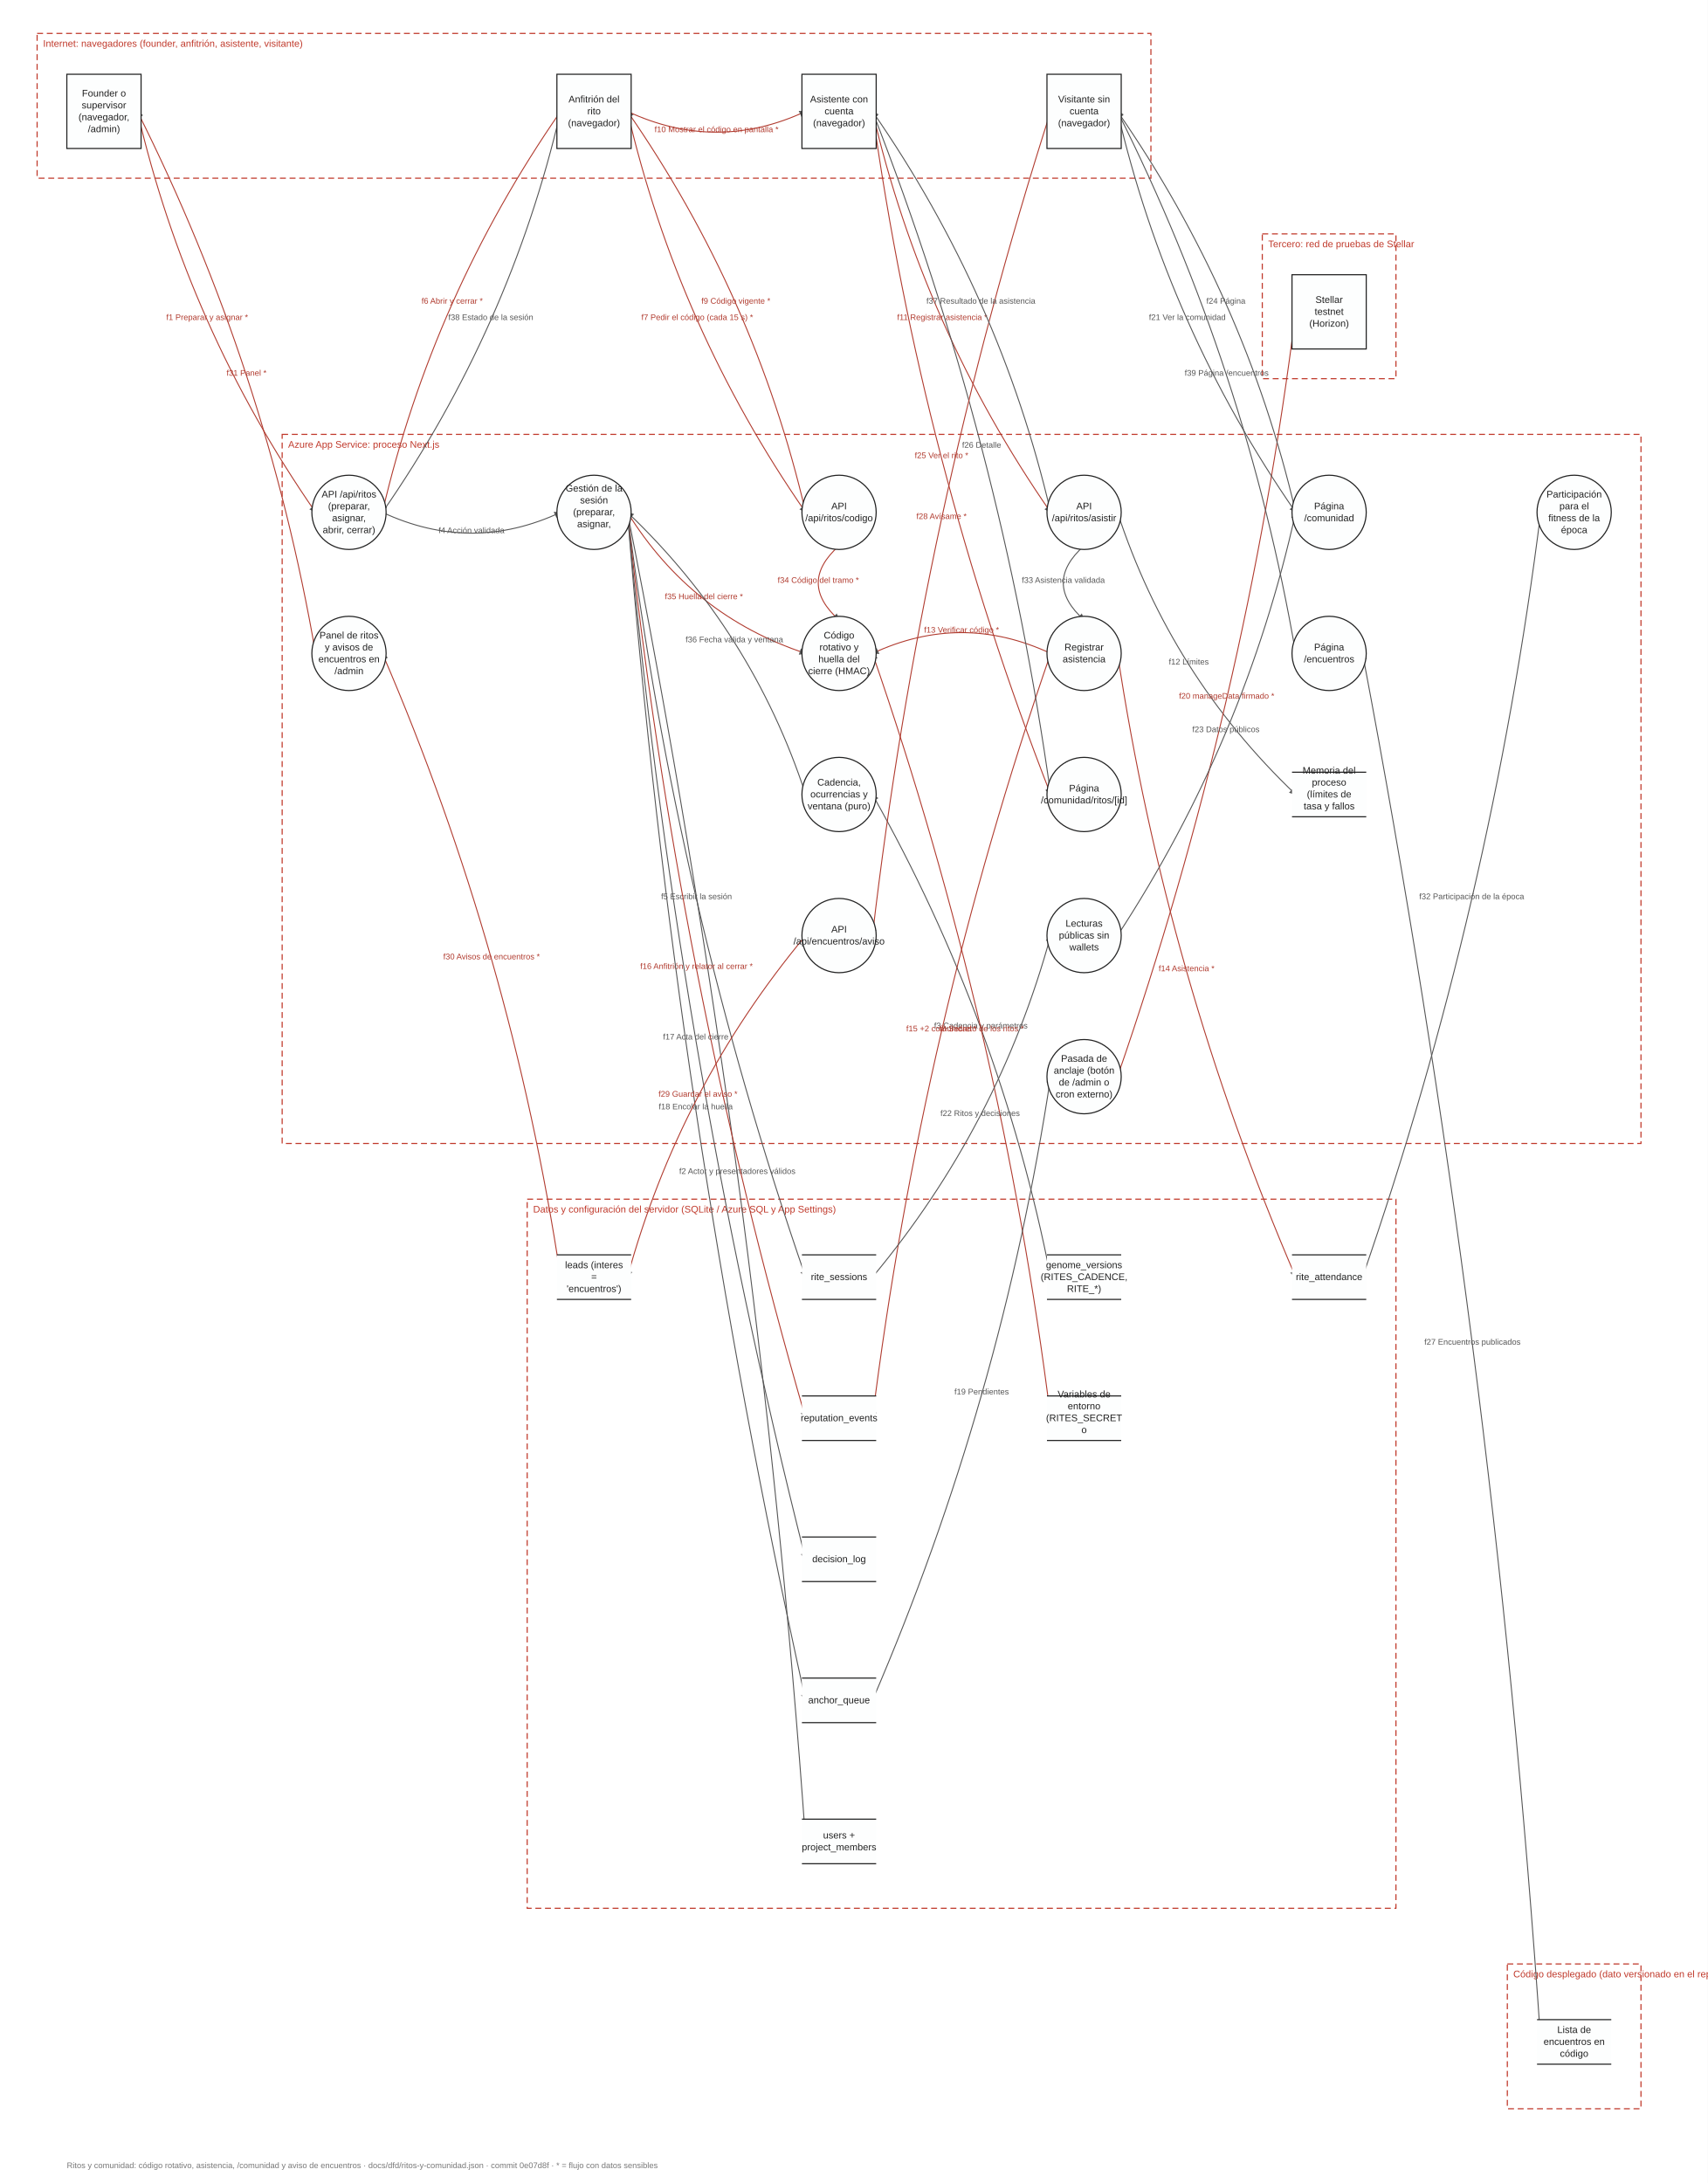
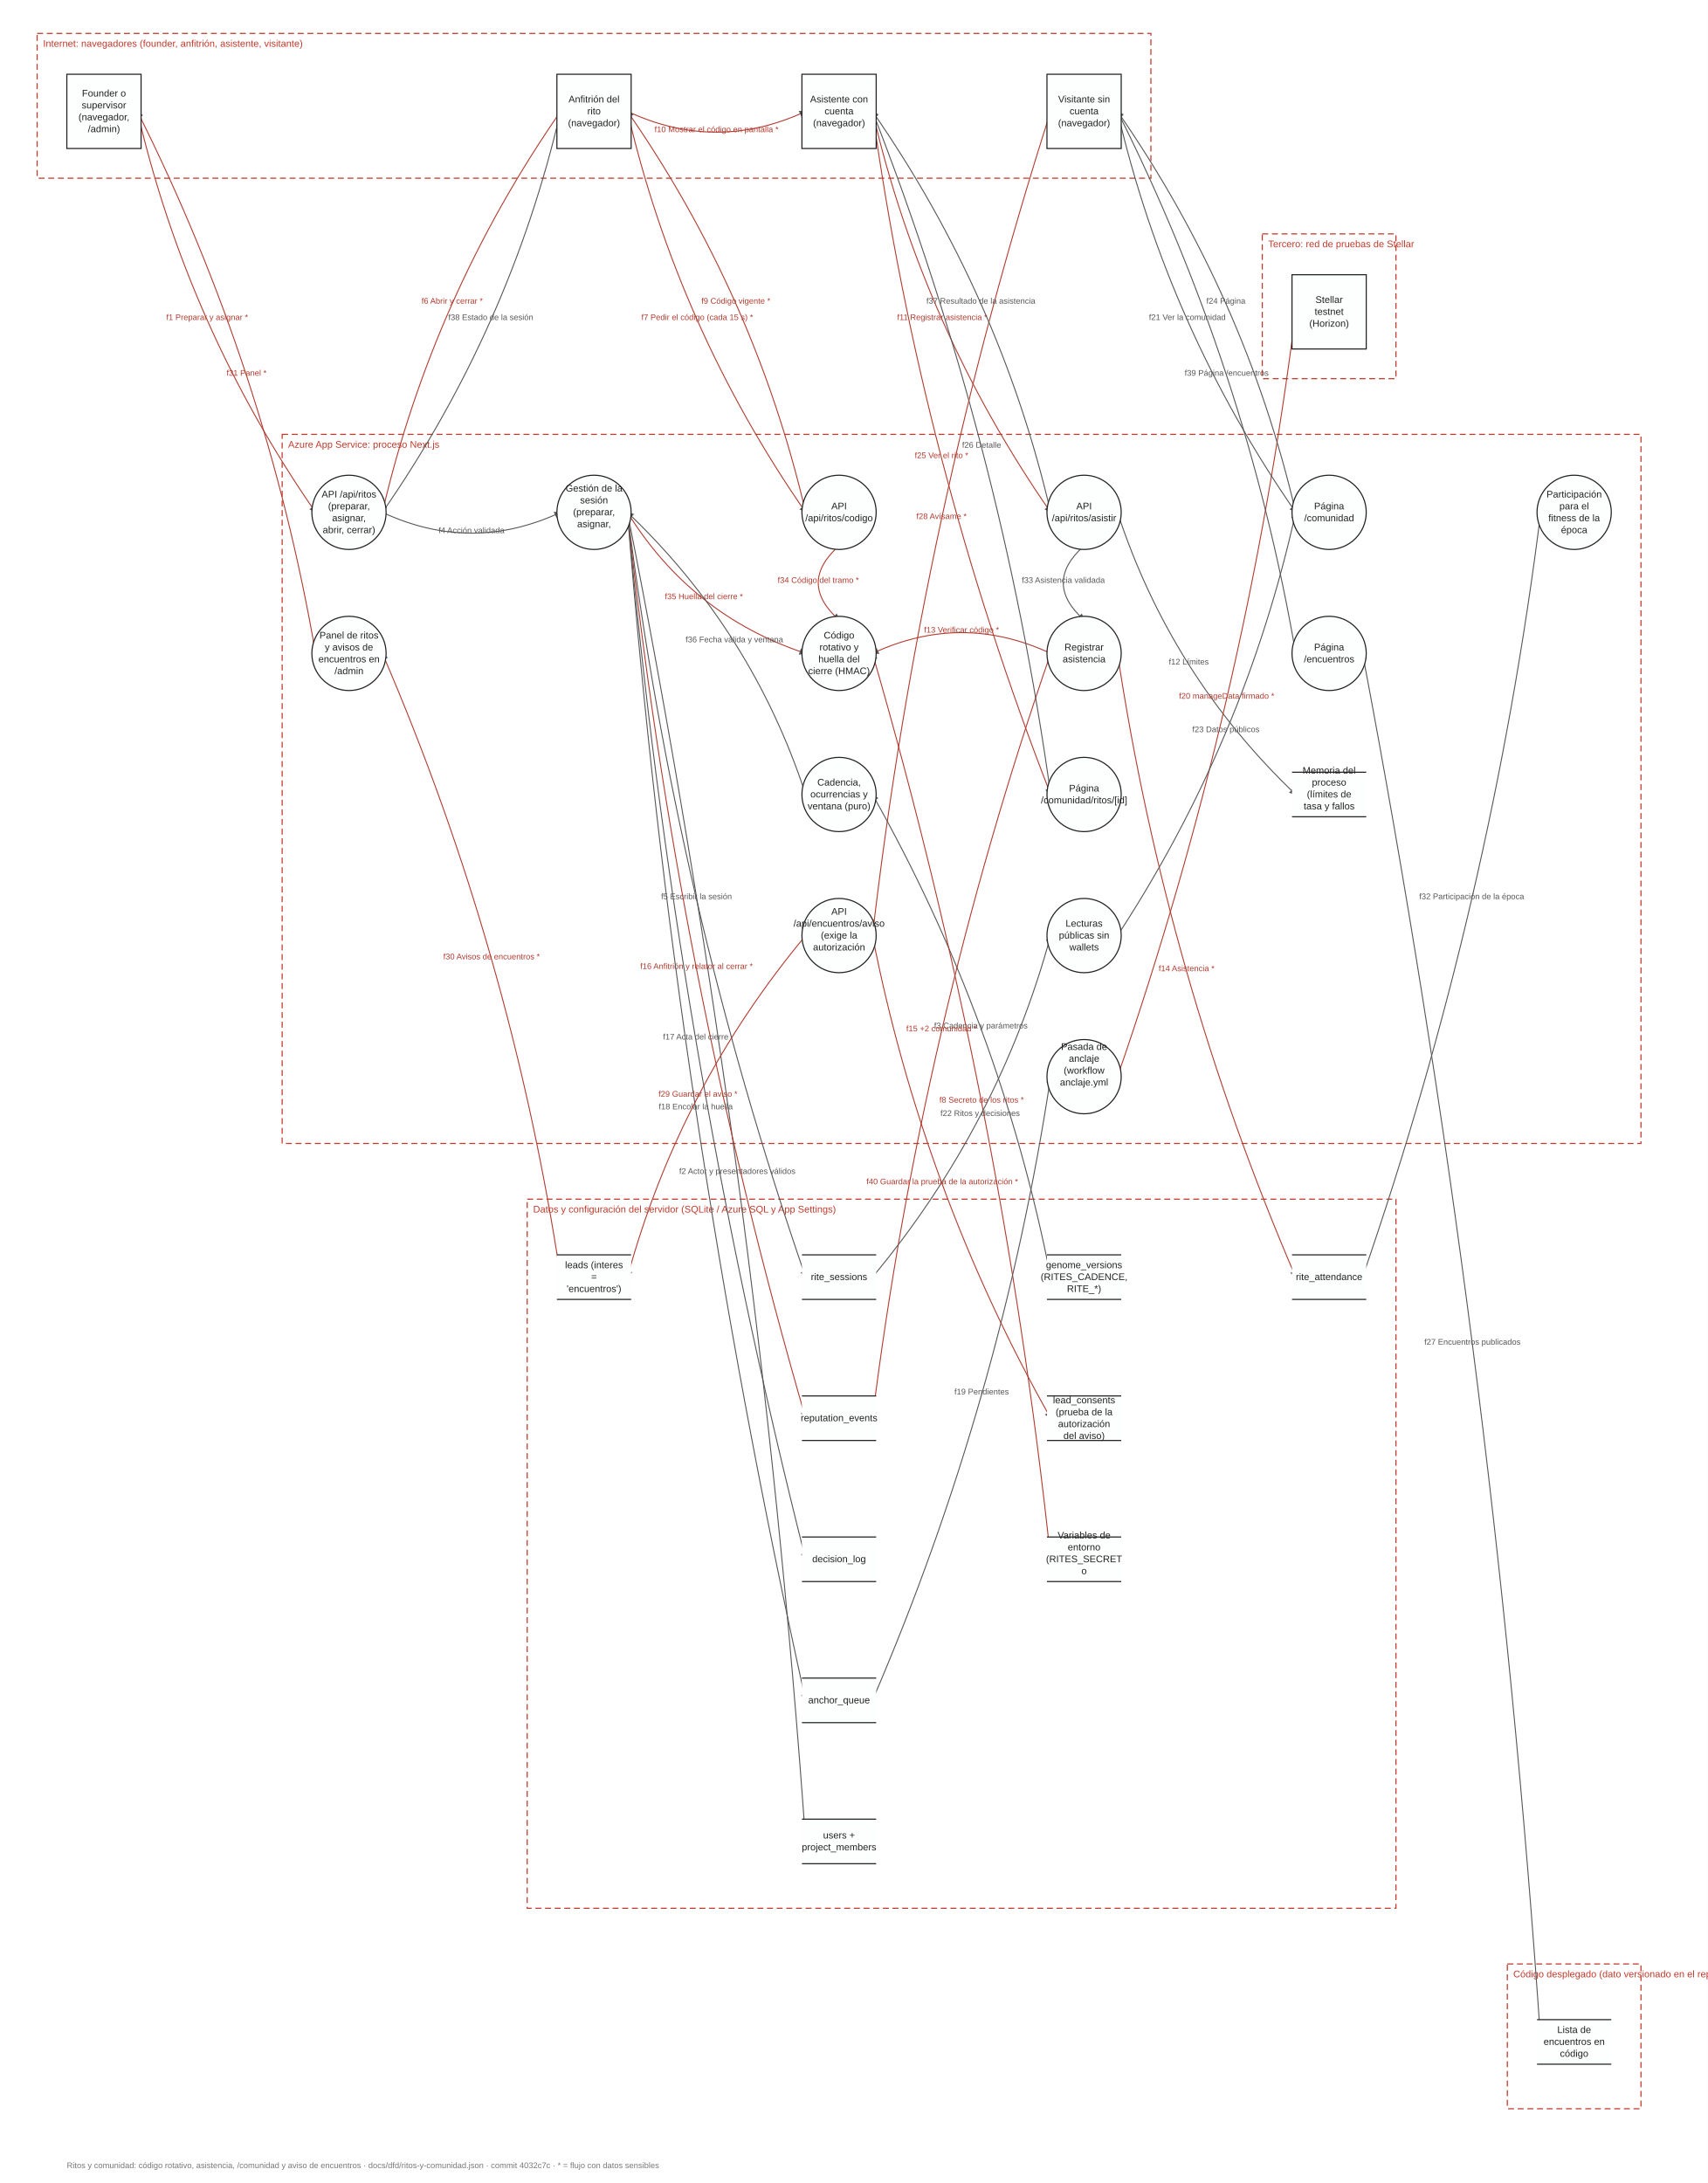
<svg xmlns="http://www.w3.org/2000/svg" viewBox="0 0 2300 2940" width="2300" height="2940" font-family="Segoe UI, Arial, sans-serif" font-size="13">
  <defs>
    <marker id="punta" viewBox="0 0 10 10" refX="9" refY="5" markerWidth="7" markerHeight="7" orient="auto-start-reverse">
      <path d="M0,0 L10,5 L0,10 z" fill="#555" />
    </marker>
  </defs>
  <rect width="2300" height="2940" fill="#ffffff" />
  <rect x="50" y="45" width="1500" height="195" fill="none" stroke="#c0392b" stroke-width="1.5" stroke-dasharray="8 5" />
  <text x="58" y="63" fill="#c0392b">Internet: navegadores (founder, anfitrión, asistente, visitante)</text>
  <rect x="1700" y="315" width="180" height="195" fill="none" stroke="#c0392b" stroke-width="1.5" stroke-dasharray="8 5" />
  <text x="1708" y="333" fill="#c0392b">Tercero: red de pruebas de Stellar</text>
  <rect x="380" y="585" width="1830" height="955" fill="none" stroke="#c0392b" stroke-width="1.5" stroke-dasharray="8 5" />
  <text x="388" y="603" fill="#c0392b">Azure App Service: proceso Next.js</text>
  <rect x="710" y="1615" width="1170" height="955" fill="none" stroke="#c0392b" stroke-width="1.5" stroke-dasharray="8 5" />
  <text x="718" y="1633" fill="#c0392b">Datos y configuración del servidor (SQLite / Azure SQL y App Settings)</text>
  <rect x="2030" y="2645" width="180" height="195" fill="none" stroke="#c0392b" stroke-width="1.5" stroke-dasharray="8 5" />
  <text x="2038" y="2663" fill="#c0392b">Código desplegado (dato versionado en el repo)</text>
  <path d="M185,150 Q253,442 425,690" fill="none" stroke="#b03a2e" stroke-width="1.3" marker-end="url(#punta)" />
  <text x="279" y="431" text-anchor="middle" font-size="11" fill="#b03a2e">f1 Preparar y asignar *</text>
  <path d="M1085,2480 Q1021,1577 845,690" fill="none" stroke="#555" stroke-width="1.3" marker-end="url(#punta)" />
  <text x="993" y="1581" text-anchor="middle" font-size="11" fill="#555">f2 Actor y presentadores válidos</text>
  <path d="M1415,1720 Q1347,1375 1175,1070" fill="none" stroke="#555" stroke-width="1.3" marker-end="url(#punta)" />
  <text x="1321" y="1385" text-anchor="middle" font-size="11" fill="#555">f3 Cadencia y parámetros</text>
  <path d="M515,690 Q635,746 755,690" fill="none" stroke="#555" stroke-width="1.3" marker-end="url(#punta)" />
  <text x="635" y="718" text-anchor="middle" font-size="11" fill="#555">f4 Acción validada</text>
  <path d="M845,690 Q911,1217 1085,1720" fill="none" stroke="#555" stroke-width="1.3" marker-end="url(#punta)" />
  <text x="938" y="1211" text-anchor="middle" font-size="11" fill="#555">f5 Escribir la sesión</text>
  <path d="M755,150 Q583,398 515,690" fill="none" stroke="#b03a2e" stroke-width="1.3" marker-end="url(#punta)" />
  <text x="609" y="409" text-anchor="middle" font-size="11" fill="#b03a2e">f6 Abrir y cerrar *</text>
  <path d="M845,150 Q913,442 1085,690" fill="none" stroke="#b03a2e" stroke-width="1.3" marker-end="url(#punta)" />
  <text x="939" y="431" text-anchor="middle" font-size="11" fill="#b03a2e">f7 Pedir el código (cada 15 s) *</text>
-   <path d="M1415,1910 Q1349,1383 1175,880" fill="none" stroke="#b03a2e" stroke-width="1.3" marker-end="url(#punta)" />
-   <text x="1322" y="1389" text-anchor="middle" font-size="11" fill="#b03a2e">f8 Secreto de los ritos *</text>
+   <path d="M1415,2100 Q1349,1480 1175,880" fill="none" stroke="#b03a2e" stroke-width="1.3" marker-end="url(#punta)" />
+   <text x="1322" y="1485" text-anchor="middle" font-size="11" fill="#b03a2e">f8 Secreto de los ritos *</text>
  <path d="M1085,690 Q1017,398 845,150" fill="none" stroke="#b03a2e" stroke-width="1.3" marker-end="url(#punta)" />
  <text x="991" y="409" text-anchor="middle" font-size="11" fill="#b03a2e">f9 Código vigente *</text>
  <path d="M845,150 Q965,206 1085,150" fill="none" stroke="#b03a2e" stroke-width="1.3" marker-end="url(#punta)" />
  <text x="965" y="178" text-anchor="middle" font-size="11" fill="#b03a2e">f10 Mostrar el código en pantalla *</text>
  <path d="M1175,150 Q1243,442 1415,690" fill="none" stroke="#b03a2e" stroke-width="1.3" marker-end="url(#punta)" />
  <text x="1269" y="431" text-anchor="middle" font-size="11" fill="#b03a2e">f11 Registrar asistencia *</text>
  <path d="M1505,690 Q1577,910 1745,1070" fill="none" stroke="#555" stroke-width="1.3" marker-end="url(#punta)" />
  <text x="1601" y="895" text-anchor="middle" font-size="11" fill="#555">f12 Límites</text>
  <path d="M1415,880 Q1295,824 1175,880" fill="none" stroke="#b03a2e" stroke-width="1.3" marker-end="url(#punta)" />
  <text x="1295" y="852" text-anchor="middle" font-size="11" fill="#b03a2e">f13 Verificar código *</text>
  <path d="M1505,880 Q1571,1316 1745,1720" fill="none" stroke="#b03a2e" stroke-width="1.3" marker-end="url(#punta)" />
  <text x="1598" y="1308" text-anchor="middle" font-size="11" fill="#b03a2e">f14 Asistencia *</text>
  <path d="M1415,880 Q1241,1383 1175,1910" fill="none" stroke="#b03a2e" stroke-width="1.3" marker-end="url(#punta)" />
  <text x="1268" y="1389" text-anchor="middle" font-size="11" fill="#b03a2e">f15 +2 comunidad *</text>
  <path d="M845,690 Q911,1310 1085,1910" fill="none" stroke="#b03a2e" stroke-width="1.3" marker-end="url(#punta)" />
  <text x="938" y="1305" text-anchor="middle" font-size="11" fill="#b03a2e">f16 Anfitrión y relator al cerrar *</text>
  <path d="M845,690 Q909,1405 1085,2100" fill="none" stroke="#555" stroke-width="1.3" marker-end="url(#punta)" />
  <text x="937" y="1400" text-anchor="middle" font-size="11" fill="#555">f17 Acta del cierre</text>
  <path d="M845,690 Q909,1498 1085,2290" fill="none" stroke="#555" stroke-width="1.3" marker-end="url(#punta)" />
  <text x="937" y="1494" text-anchor="middle" font-size="11" fill="#555">f18 Encolar la huella</text>
  <path d="M1175,2290 Q1349,1886 1415,1450" fill="none" stroke="#555" stroke-width="1.3" marker-end="url(#punta)" />
  <text x="1322" y="1878" text-anchor="middle" font-size="11" fill="#555">f19 Pendientes</text>
  <path d="M1505,1450 Q1679,947 1745,420" fill="none" stroke="#b03a2e" stroke-width="1.3" marker-end="url(#punta)" />
  <text x="1652" y="941" text-anchor="middle" font-size="11" fill="#b03a2e">f20 manageData firmado *</text>
  <path d="M1505,150 Q1573,442 1745,690" fill="none" stroke="#555" stroke-width="1.3" marker-end="url(#punta)" />
  <text x="1599" y="431" text-anchor="middle" font-size="11" fill="#555">f21 Ver la comunidad</text>
  <path d="M1175,1720 Q1345,1516 1415,1260" fill="none" stroke="#555" stroke-width="1.3" marker-end="url(#punta)" />
  <text x="1320" y="1503" text-anchor="middle" font-size="11" fill="#555">f22 Ritos y decisiones</text>
  <path d="M1505,1260 Q1677,997 1745,690" fill="none" stroke="#555" stroke-width="1.3" marker-end="url(#punta)" />
  <text x="1651" y="986" text-anchor="middle" font-size="11" fill="#555">f23 Datos públicos</text>
  <path d="M1745,690 Q1677,398 1505,150" fill="none" stroke="#555" stroke-width="1.3" marker-end="url(#punta)" />
  <text x="1651" y="409" text-anchor="middle" font-size="11" fill="#555">f24 Página</text>
  <path d="M1175,150 Q1241,624 1415,1070" fill="none" stroke="#b03a2e" stroke-width="1.3" marker-end="url(#punta)" />
  <text x="1268" y="617" text-anchor="middle" font-size="11" fill="#b03a2e">f25 Ver el rito *</text>
  <path d="M1415,1070 Q1349,596 1175,150" fill="none" stroke="#555" stroke-width="1.3" marker-end="url(#punta)" />
  <text x="1322" y="603" text-anchor="middle" font-size="11" fill="#555">f26 Detalle</text>
  <path d="M2075,2750 Q2011,1807 1835,880" fill="none" stroke="#555" stroke-width="1.3" marker-end="url(#punta)" />
  <text x="1983" y="1811" text-anchor="middle" font-size="11" fill="#555">f27 Encuentros publicados</text>
  <path d="M1415,150 Q1241,693 1175,1260" fill="none" stroke="#b03a2e" stroke-width="1.3" marker-end="url(#punta)" />
  <text x="1268" y="699" text-anchor="middle" font-size="11" fill="#b03a2e">f28 Avísame *</text>
  <path d="M1085,1260 Q915,1464 845,1720" fill="none" stroke="#b03a2e" stroke-width="1.3" marker-end="url(#punta)" />
  <text x="940" y="1477" text-anchor="middle" font-size="11" fill="#b03a2e">f29 Guardar el aviso *</text>
  <path d="M755,1720 Q689,1284 515,880" fill="none" stroke="#b03a2e" stroke-width="1.3" marker-end="url(#punta)" />
  <text x="662" y="1292" text-anchor="middle" font-size="11" fill="#b03a2e">f30 Avisos de encuentros *</text>
  <path d="M425,880 Q359,497 185,150" fill="none" stroke="#b03a2e" stroke-width="1.3" marker-end="url(#punta)" />
  <text x="332" y="506" text-anchor="middle" font-size="11" fill="#b03a2e">f31 Panel *</text>
  <path d="M1835,1720 Q2009,1217 2075,690" fill="none" stroke="#555" stroke-width="1.3" marker-end="url(#punta)" />
  <text x="1982" y="1211" text-anchor="middle" font-size="11" fill="#555">f32 Participación de la época</text>
  <path d="M1460,735 Q1404,785 1460,835" fill="none" stroke="#555" stroke-width="1.3" marker-end="url(#punta)" />
  <text x="1432" y="785" text-anchor="middle" font-size="11" fill="#555">f33 Asistencia validada</text>
  <path d="M1130,735 Q1074,785 1130,835" fill="none" stroke="#b03a2e" stroke-width="1.3" marker-end="url(#punta)" />
  <text x="1102" y="785" text-anchor="middle" font-size="11" fill="#b03a2e">f34 Código del tramo *</text>
  <path d="M845,690 Q931,829 1085,880" fill="none" stroke="#b03a2e" stroke-width="1.3" marker-end="url(#punta)" />
  <text x="948" y="807" text-anchor="middle" font-size="11" fill="#b03a2e">f35 Huella del cierre *</text>
  <path d="M1085,1070 Q1013,850 845,690" fill="none" stroke="#555" stroke-width="1.3" marker-end="url(#punta)" />
  <text x="989" y="865" text-anchor="middle" font-size="11" fill="#555">f36 Fecha válida y ventana</text>
  <path d="M1415,690 Q1347,398 1175,150" fill="none" stroke="#555" stroke-width="1.3" marker-end="url(#punta)" />
  <text x="1321" y="409" text-anchor="middle" font-size="11" fill="#555">f37 Resultado de la asistencia</text>
  <path d="M515,690 Q687,442 755,150" fill="none" stroke="#555" stroke-width="1.3" marker-end="url(#punta)" />
  <text x="661" y="431" text-anchor="middle" font-size="11" fill="#555">f38 Estado de la sesión</text>
  <path d="M1745,880 Q1679,497 1505,150" fill="none" stroke="#555" stroke-width="1.3" marker-end="url(#punta)" />
  <text x="1652" y="506" text-anchor="middle" font-size="11" fill="#555">f39 Página /encuentros</text>
+   <path d="M1175,1260 Q1243,1605 1415,1910" fill="none" stroke="#b03a2e" stroke-width="1.3" marker-end="url(#punta)" />
+   <text x="1269" y="1595" text-anchor="middle" font-size="11" fill="#b03a2e">f40 Guardar la prueba de la autorización *</text>
  <rect x="90" y="100" width="100" height="100" fill="#fdfefe" stroke="#222" stroke-width="1.5" />
  <text x="140" y="130" text-anchor="middle" fill="#222">Founder o</text>
  <text x="140" y="146" text-anchor="middle" fill="#222">supervisor</text>
  <text x="140" y="162" text-anchor="middle" fill="#222">(navegador,</text>
  <text x="140" y="178" text-anchor="middle" fill="#222">/admin)</text>
  <rect x="750" y="100" width="100" height="100" fill="#fdfefe" stroke="#222" stroke-width="1.5" />
  <text x="800" y="138" text-anchor="middle" fill="#222">Anfitrión del</text>
  <text x="800" y="154" text-anchor="middle" fill="#222">rito</text>
  <text x="800" y="170" text-anchor="middle" fill="#222">(navegador)</text>
  <rect x="1080" y="100" width="100" height="100" fill="#fdfefe" stroke="#222" stroke-width="1.5" />
  <text x="1130" y="138" text-anchor="middle" fill="#222">Asistente con</text>
  <text x="1130" y="154" text-anchor="middle" fill="#222">cuenta</text>
  <text x="1130" y="170" text-anchor="middle" fill="#222">(navegador)</text>
  <rect x="1410" y="100" width="100" height="100" fill="#fdfefe" stroke="#222" stroke-width="1.5" />
  <text x="1460" y="138" text-anchor="middle" fill="#222">Visitante sin</text>
  <text x="1460" y="154" text-anchor="middle" fill="#222">cuenta</text>
  <text x="1460" y="170" text-anchor="middle" fill="#222">(navegador)</text>
  <rect x="1740" y="370" width="100" height="100" fill="#fdfefe" stroke="#222" stroke-width="1.5" />
  <text x="1790" y="408" text-anchor="middle" fill="#222">Stellar</text>
  <text x="1790" y="424" text-anchor="middle" fill="#222">testnet</text>
  <text x="1790" y="440" text-anchor="middle" fill="#222">(Horizon)</text>
  <circle cx="470" cy="690" r="50" fill="#fdfefe" stroke="#222" stroke-width="1.5" />
  <text x="470" y="670" text-anchor="middle" fill="#222">API /api/ritos</text>
  <text x="470" y="686" text-anchor="middle" fill="#222">(preparar,</text>
  <text x="470" y="702" text-anchor="middle" fill="#222">asignar,</text>
  <text x="470" y="718" text-anchor="middle" fill="#222">abrir, cerrar)</text>
  <circle cx="1130" cy="690" r="50" fill="#fdfefe" stroke="#222" stroke-width="1.5" />
  <text x="1130" y="686" text-anchor="middle" fill="#222">API</text>
  <text x="1130" y="702" text-anchor="middle" fill="#222">/api/ritos/codigo</text>
  <circle cx="1460" cy="690" r="50" fill="#fdfefe" stroke="#222" stroke-width="1.5" />
  <text x="1460" y="686" text-anchor="middle" fill="#222">API</text>
  <text x="1460" y="702" text-anchor="middle" fill="#222">/api/ritos/asistir</text>
  <circle cx="800" cy="690" r="50" fill="#fdfefe" stroke="#222" stroke-width="1.5" />
  <text x="800" y="662" text-anchor="middle" fill="#222">Gestión de la</text>
  <text x="800" y="678" text-anchor="middle" fill="#222">sesión</text>
  <text x="800" y="694" text-anchor="middle" fill="#222">(preparar,</text>
  <text x="800" y="710" text-anchor="middle" fill="#222">asignar,</text>
  <circle cx="1460" cy="880" r="50" fill="#fdfefe" stroke="#222" stroke-width="1.5" />
  <text x="1460" y="876" text-anchor="middle" fill="#222">Registrar</text>
  <text x="1460" y="892" text-anchor="middle" fill="#222">asistencia</text>
  <circle cx="1130" cy="880" r="50" fill="#fdfefe" stroke="#222" stroke-width="1.5" />
  <text x="1130" y="860" text-anchor="middle" fill="#222">Código</text>
  <text x="1130" y="876" text-anchor="middle" fill="#222">rotativo y</text>
  <text x="1130" y="892" text-anchor="middle" fill="#222">huella del</text>
  <text x="1130" y="908" text-anchor="middle" fill="#222">cierre (HMAC)</text>
  <circle cx="1130" cy="1070" r="50" fill="#fdfefe" stroke="#222" stroke-width="1.5" />
  <text x="1130" y="1058" text-anchor="middle" fill="#222">Cadencia,</text>
  <text x="1130" y="1074" text-anchor="middle" fill="#222">ocurrencias y</text>
  <text x="1130" y="1090" text-anchor="middle" fill="#222">ventana (puro)</text>
  <circle cx="1460" cy="1070" r="50" fill="#fdfefe" stroke="#222" stroke-width="1.5" />
  <text x="1460" y="1066" text-anchor="middle" fill="#222">Página</text>
  <text x="1460" y="1082" text-anchor="middle" fill="#222">/comunidad/ritos/[id]</text>
  <circle cx="1790" cy="690" r="50" fill="#fdfefe" stroke="#222" stroke-width="1.5" />
  <text x="1790" y="686" text-anchor="middle" fill="#222">Página</text>
  <text x="1790" y="702" text-anchor="middle" fill="#222">/comunidad</text>
  <circle cx="1460" cy="1260" r="50" fill="#fdfefe" stroke="#222" stroke-width="1.5" />
  <text x="1460" y="1248" text-anchor="middle" fill="#222">Lecturas</text>
  <text x="1460" y="1264" text-anchor="middle" fill="#222">públicas sin</text>
  <text x="1460" y="1280" text-anchor="middle" fill="#222">wallets</text>
  <circle cx="470" cy="880" r="50" fill="#fdfefe" stroke="#222" stroke-width="1.5" />
  <text x="470" y="860" text-anchor="middle" fill="#222">Panel de ritos</text>
  <text x="470" y="876" text-anchor="middle" fill="#222">y avisos de</text>
  <text x="470" y="892" text-anchor="middle" fill="#222">encuentros en</text>
  <text x="470" y="908" text-anchor="middle" fill="#222">/admin</text>
  <circle cx="1790" cy="880" r="50" fill="#fdfefe" stroke="#222" stroke-width="1.5" />
  <text x="1790" y="876" text-anchor="middle" fill="#222">Página</text>
  <text x="1790" y="892" text-anchor="middle" fill="#222">/encuentros</text>
  <circle cx="1130" cy="1260" r="50" fill="#fdfefe" stroke="#222" stroke-width="1.5" />
-   <text x="1130" y="1256" text-anchor="middle" fill="#222">API</text>
-   <text x="1130" y="1272" text-anchor="middle" fill="#222">/api/encuentros/aviso</text>
+   <text x="1130" y="1232" text-anchor="middle" fill="#222">API</text>
+   <text x="1130" y="1248" text-anchor="middle" fill="#222">/api/encuentros/aviso</text>
+   <text x="1130" y="1264" text-anchor="middle" fill="#222">(exige la</text>
+   <text x="1130" y="1280" text-anchor="middle" fill="#222">autorización</text>
  <circle cx="1460" cy="1450" r="50" fill="#fdfefe" stroke="#222" stroke-width="1.5" />
-   <text x="1460" y="1430" text-anchor="middle" fill="#222">Pasada de</text>
-   <text x="1460" y="1446" text-anchor="middle" fill="#222">anclaje (botón</text>
-   <text x="1460" y="1462" text-anchor="middle" fill="#222">de /admin o</text>
-   <text x="1460" y="1478" text-anchor="middle" fill="#222">cron externo)</text>
+   <text x="1460" y="1414" text-anchor="middle" fill="#222">Pasada de</text>
+   <text x="1460" y="1430" text-anchor="middle" fill="#222">anclaje</text>
+   <text x="1460" y="1446" text-anchor="middle" fill="#222">(workflow</text>
+   <text x="1460" y="1462" text-anchor="middle" fill="#222">anclaje.yml</text>
  <circle cx="2120" cy="690" r="50" fill="#fdfefe" stroke="#222" stroke-width="1.5" />
  <text x="2120" y="670" text-anchor="middle" fill="#222">Participación</text>
  <text x="2120" y="686" text-anchor="middle" fill="#222">para el</text>
  <text x="2120" y="702" text-anchor="middle" fill="#222">fitness de la</text>
  <text x="2120" y="718" text-anchor="middle" fill="#222">época</text>
  <rect x="1080" y="1690" width="100" height="60" fill="#fdfefe" stroke="none" />
  <line x1="1080" y1="1690" x2="1180" y2="1690" stroke="#222" stroke-width="1.5" />
  <line x1="1080" y1="1750" x2="1180" y2="1750" stroke="#222" stroke-width="1.5" />
  <text x="1130" y="1724" text-anchor="middle" fill="#222">rite_sessions</text>
  <rect x="1740" y="1690" width="100" height="60" fill="#fdfefe" stroke="none" />
  <line x1="1740" y1="1690" x2="1840" y2="1690" stroke="#222" stroke-width="1.5" />
  <line x1="1740" y1="1750" x2="1840" y2="1750" stroke="#222" stroke-width="1.5" />
  <text x="1790" y="1724" text-anchor="middle" fill="#222">rite_attendance</text>
  <rect x="1080" y="1880" width="100" height="60" fill="#fdfefe" stroke="none" />
  <line x1="1080" y1="1880" x2="1180" y2="1880" stroke="#222" stroke-width="1.5" />
  <line x1="1080" y1="1940" x2="1180" y2="1940" stroke="#222" stroke-width="1.5" />
  <text x="1130" y="1914" text-anchor="middle" fill="#222">reputation_events</text>
  <rect x="1080" y="2070" width="100" height="60" fill="#fdfefe" stroke="none" />
  <line x1="1080" y1="2070" x2="1180" y2="2070" stroke="#222" stroke-width="1.5" />
  <line x1="1080" y1="2130" x2="1180" y2="2130" stroke="#222" stroke-width="1.5" />
  <text x="1130" y="2104" text-anchor="middle" fill="#222">decision_log</text>
  <rect x="1080" y="2260" width="100" height="60" fill="#fdfefe" stroke="none" />
  <line x1="1080" y1="2260" x2="1180" y2="2260" stroke="#222" stroke-width="1.5" />
  <line x1="1080" y1="2320" x2="1180" y2="2320" stroke="#222" stroke-width="1.5" />
  <text x="1130" y="2294" text-anchor="middle" fill="#222">anchor_queue</text>
  <rect x="1080" y="2450" width="100" height="60" fill="#fdfefe" stroke="none" />
  <line x1="1080" y1="2450" x2="1180" y2="2450" stroke="#222" stroke-width="1.5" />
  <line x1="1080" y1="2510" x2="1180" y2="2510" stroke="#222" stroke-width="1.5" />
  <text x="1130" y="2476" text-anchor="middle" fill="#222">users +</text>
  <text x="1130" y="2492" text-anchor="middle" fill="#222">project_members</text>
  <rect x="1410" y="1690" width="100" height="60" fill="#fdfefe" stroke="none" />
  <line x1="1410" y1="1690" x2="1510" y2="1690" stroke="#222" stroke-width="1.5" />
  <line x1="1410" y1="1750" x2="1510" y2="1750" stroke="#222" stroke-width="1.5" />
  <text x="1460" y="1708" text-anchor="middle" fill="#222">genome_versions</text>
  <text x="1460" y="1724" text-anchor="middle" fill="#222">(RITES_CADENCE,</text>
  <text x="1460" y="1740" text-anchor="middle" fill="#222">RITE_*)</text>
  <rect x="750" y="1690" width="100" height="60" fill="#fdfefe" stroke="none" />
  <line x1="750" y1="1690" x2="850" y2="1690" stroke="#222" stroke-width="1.5" />
  <line x1="750" y1="1750" x2="850" y2="1750" stroke="#222" stroke-width="1.5" />
  <text x="800" y="1708" text-anchor="middle" fill="#222">leads (interes</text>
  <text x="800" y="1724" text-anchor="middle" fill="#222">=</text>
  <text x="800" y="1740" text-anchor="middle" fill="#222">'encuentros')</text>
+   <rect x="1410" y="1880" width="100" height="60" fill="#fdfefe" stroke="none" />
+   <line x1="1410" y1="1880" x2="1510" y2="1880" stroke="#222" stroke-width="1.5" />
+   <line x1="1410" y1="1940" x2="1510" y2="1940" stroke="#222" stroke-width="1.5" />
+   <text x="1460" y="1890" text-anchor="middle" fill="#222">lead_consents</text>
+   <text x="1460" y="1906" text-anchor="middle" fill="#222">(prueba de la</text>
+   <text x="1460" y="1922" text-anchor="middle" fill="#222">autorización</text>
+   <text x="1460" y="1938" text-anchor="middle" fill="#222">del aviso)</text>
  <rect x="2070" y="2720" width="100" height="60" fill="#fdfefe" stroke="none" />
  <line x1="2070" y1="2720" x2="2170" y2="2720" stroke="#222" stroke-width="1.5" />
  <line x1="2070" y1="2780" x2="2170" y2="2780" stroke="#222" stroke-width="1.5" />
  <text x="2120" y="2738" text-anchor="middle" fill="#222">Lista de</text>
  <text x="2120" y="2754" text-anchor="middle" fill="#222">encuentros en</text>
  <text x="2120" y="2770" text-anchor="middle" fill="#222">código</text>
  <rect x="1740" y="1040" width="100" height="60" fill="#fdfefe" stroke="none" />
  <line x1="1740" y1="1040" x2="1840" y2="1040" stroke="#222" stroke-width="1.5" />
  <line x1="1740" y1="1100" x2="1840" y2="1100" stroke="#222" stroke-width="1.5" />
  <text x="1790" y="1042" text-anchor="middle" fill="#222">Memoria del</text>
  <text x="1790" y="1058" text-anchor="middle" fill="#222">proceso</text>
  <text x="1790" y="1074" text-anchor="middle" fill="#222">(límites de</text>
  <text x="1790" y="1090" text-anchor="middle" fill="#222">tasa y fallos</text>
-   <rect x="1410" y="1880" width="100" height="60" fill="#fdfefe" stroke="none" />
-   <line x1="1410" y1="1880" x2="1510" y2="1880" stroke="#222" stroke-width="1.5" />
-   <line x1="1410" y1="1940" x2="1510" y2="1940" stroke="#222" stroke-width="1.5" />
-   <text x="1460" y="1882" text-anchor="middle" fill="#222">Variables de</text>
-   <text x="1460" y="1898" text-anchor="middle" fill="#222">entorno</text>
-   <text x="1460" y="1914" text-anchor="middle" fill="#222">(RITES_SECRET</text>
-   <text x="1460" y="1930" text-anchor="middle" fill="#222">o</text>
-   <text x="90" y="2920" font-size="11" fill="#777">Ritos y comunidad: código rotativo, asistencia, /comunidad y aviso de encuentros · docs/dfd/ritos-y-comunidad.json · commit 0e07d8f · * = flujo con datos sensibles</text>
+   <rect x="1410" y="2070" width="100" height="60" fill="#fdfefe" stroke="none" />
+   <line x1="1410" y1="2070" x2="1510" y2="2070" stroke="#222" stroke-width="1.5" />
+   <line x1="1410" y1="2130" x2="1510" y2="2130" stroke="#222" stroke-width="1.5" />
+   <text x="1460" y="2072" text-anchor="middle" fill="#222">Variables de</text>
+   <text x="1460" y="2088" text-anchor="middle" fill="#222">entorno</text>
+   <text x="1460" y="2104" text-anchor="middle" fill="#222">(RITES_SECRET</text>
+   <text x="1460" y="2120" text-anchor="middle" fill="#222">o</text>
+   <text x="90" y="2920" font-size="11" fill="#777">Ritos y comunidad: código rotativo, asistencia, /comunidad y aviso de encuentros · docs/dfd/ritos-y-comunidad.json · commit 4032c7c · * = flujo con datos sensibles</text>
</svg>
